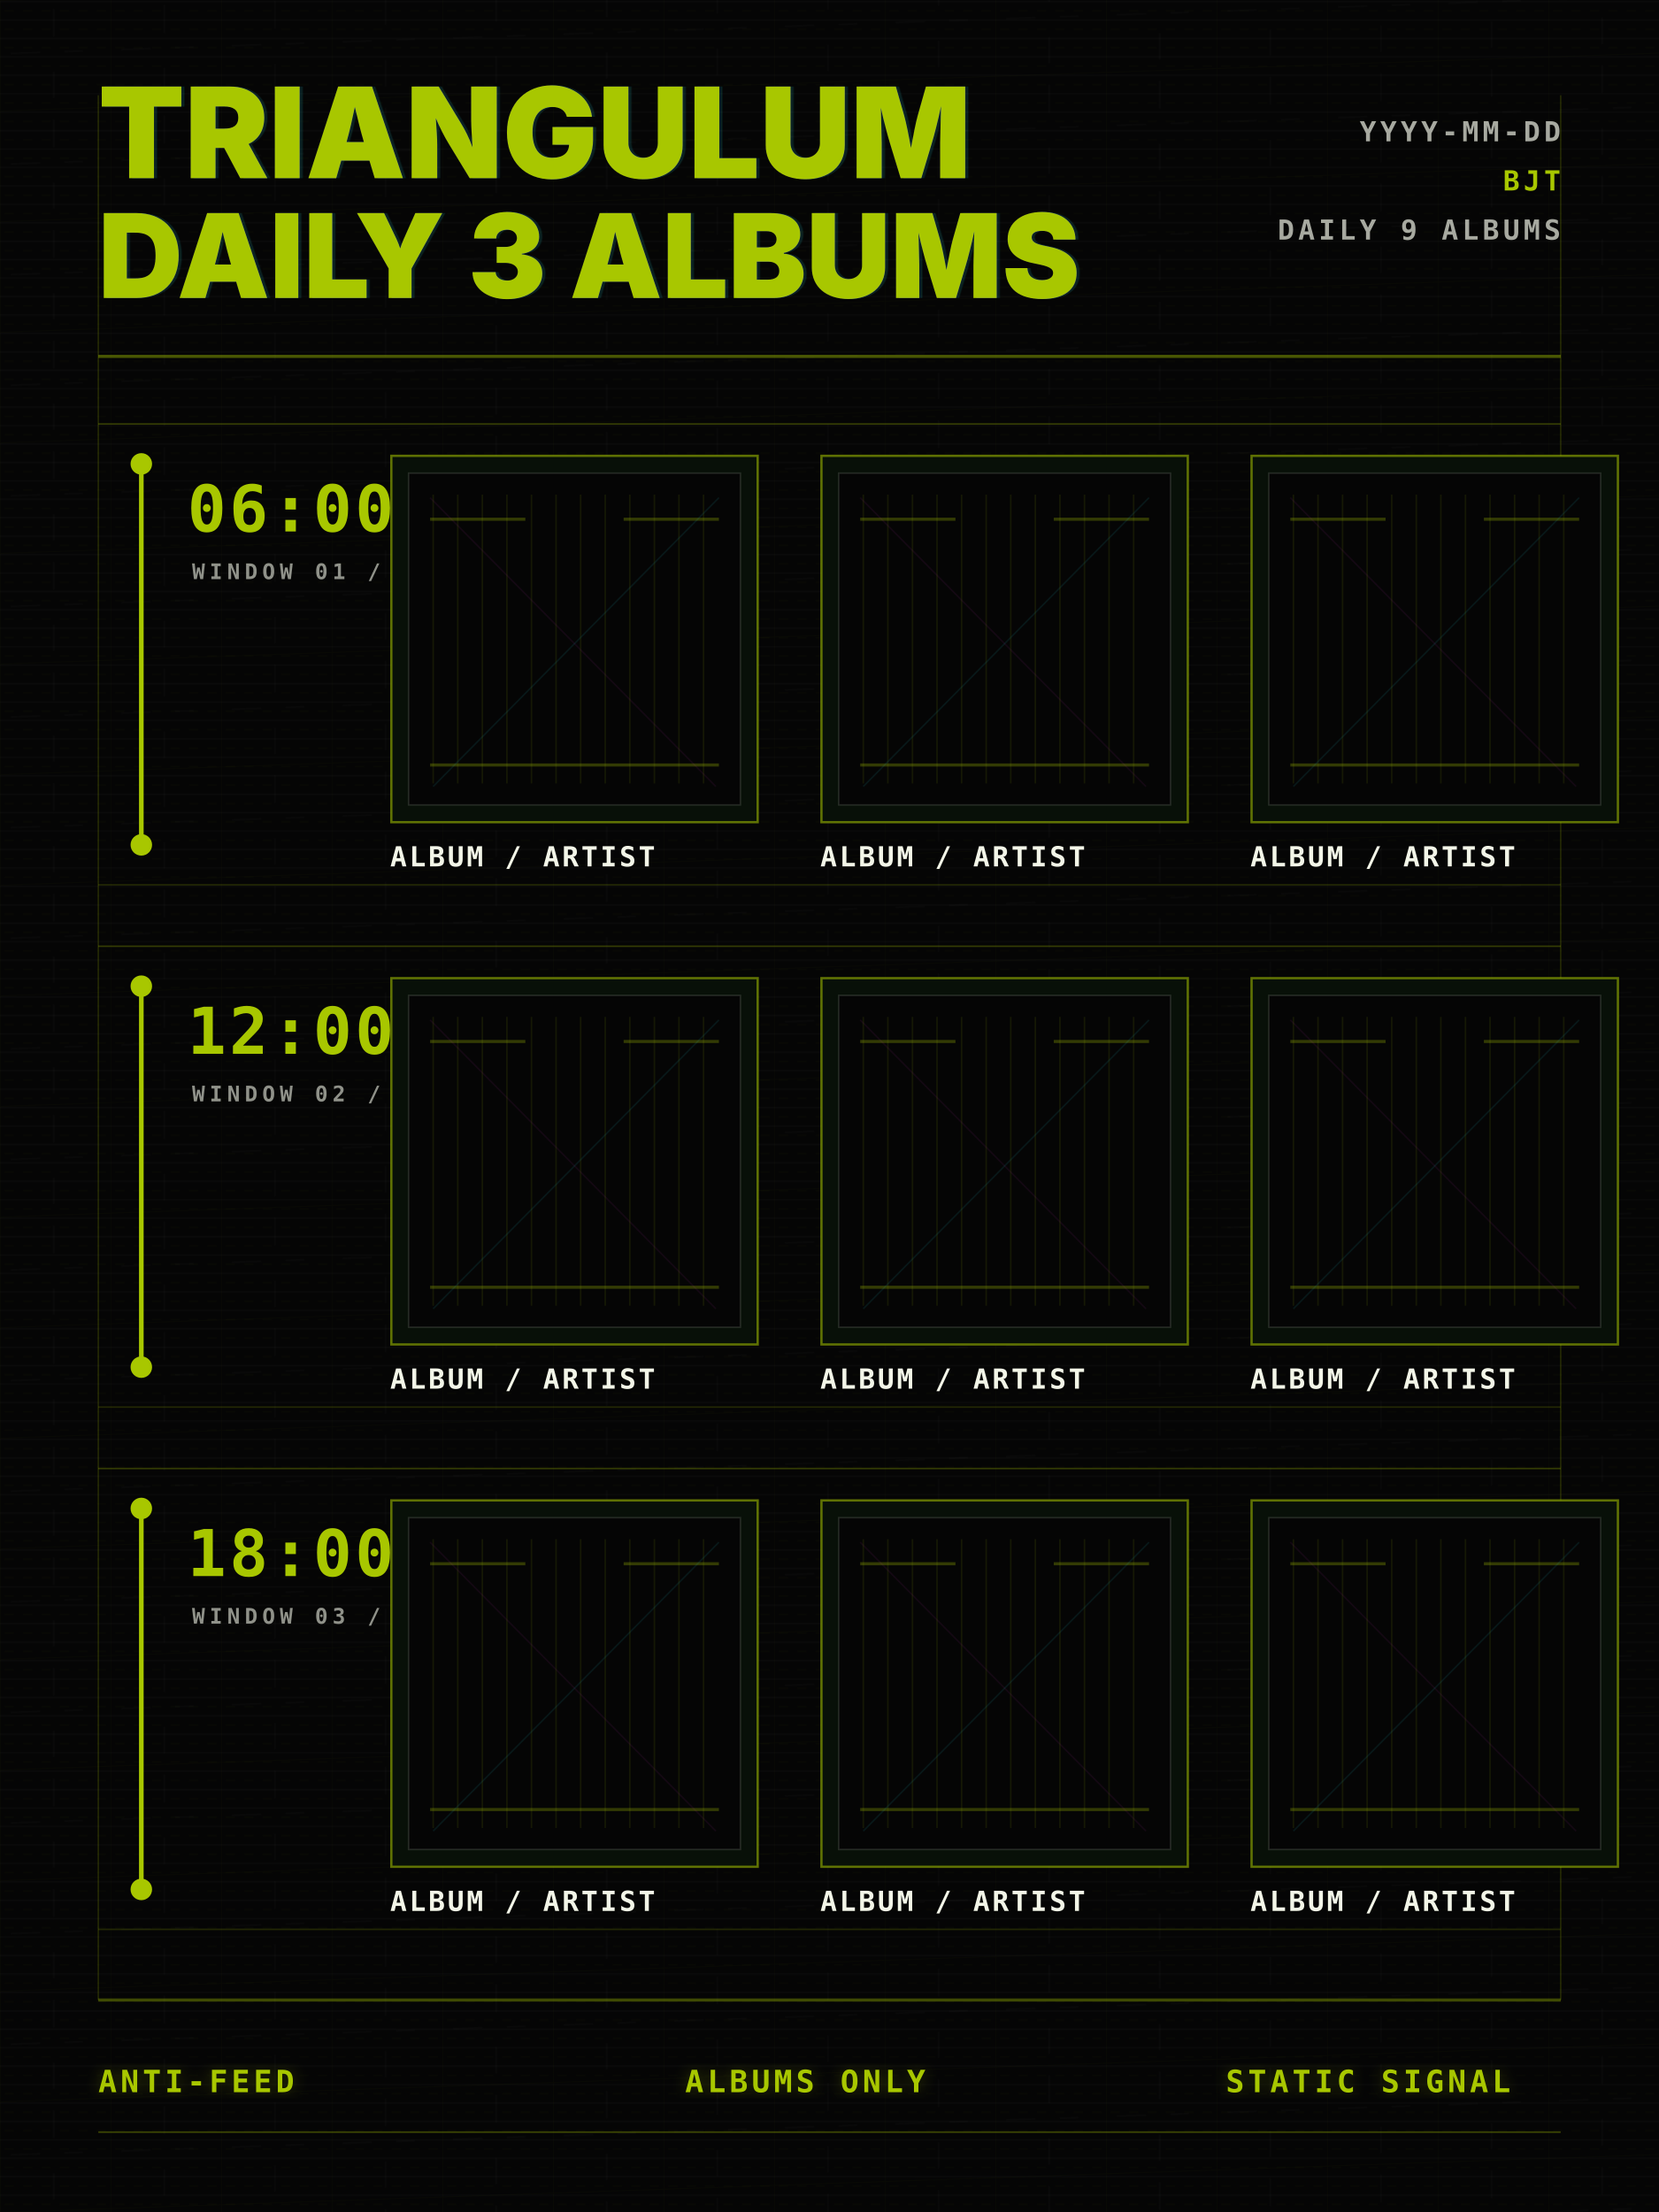
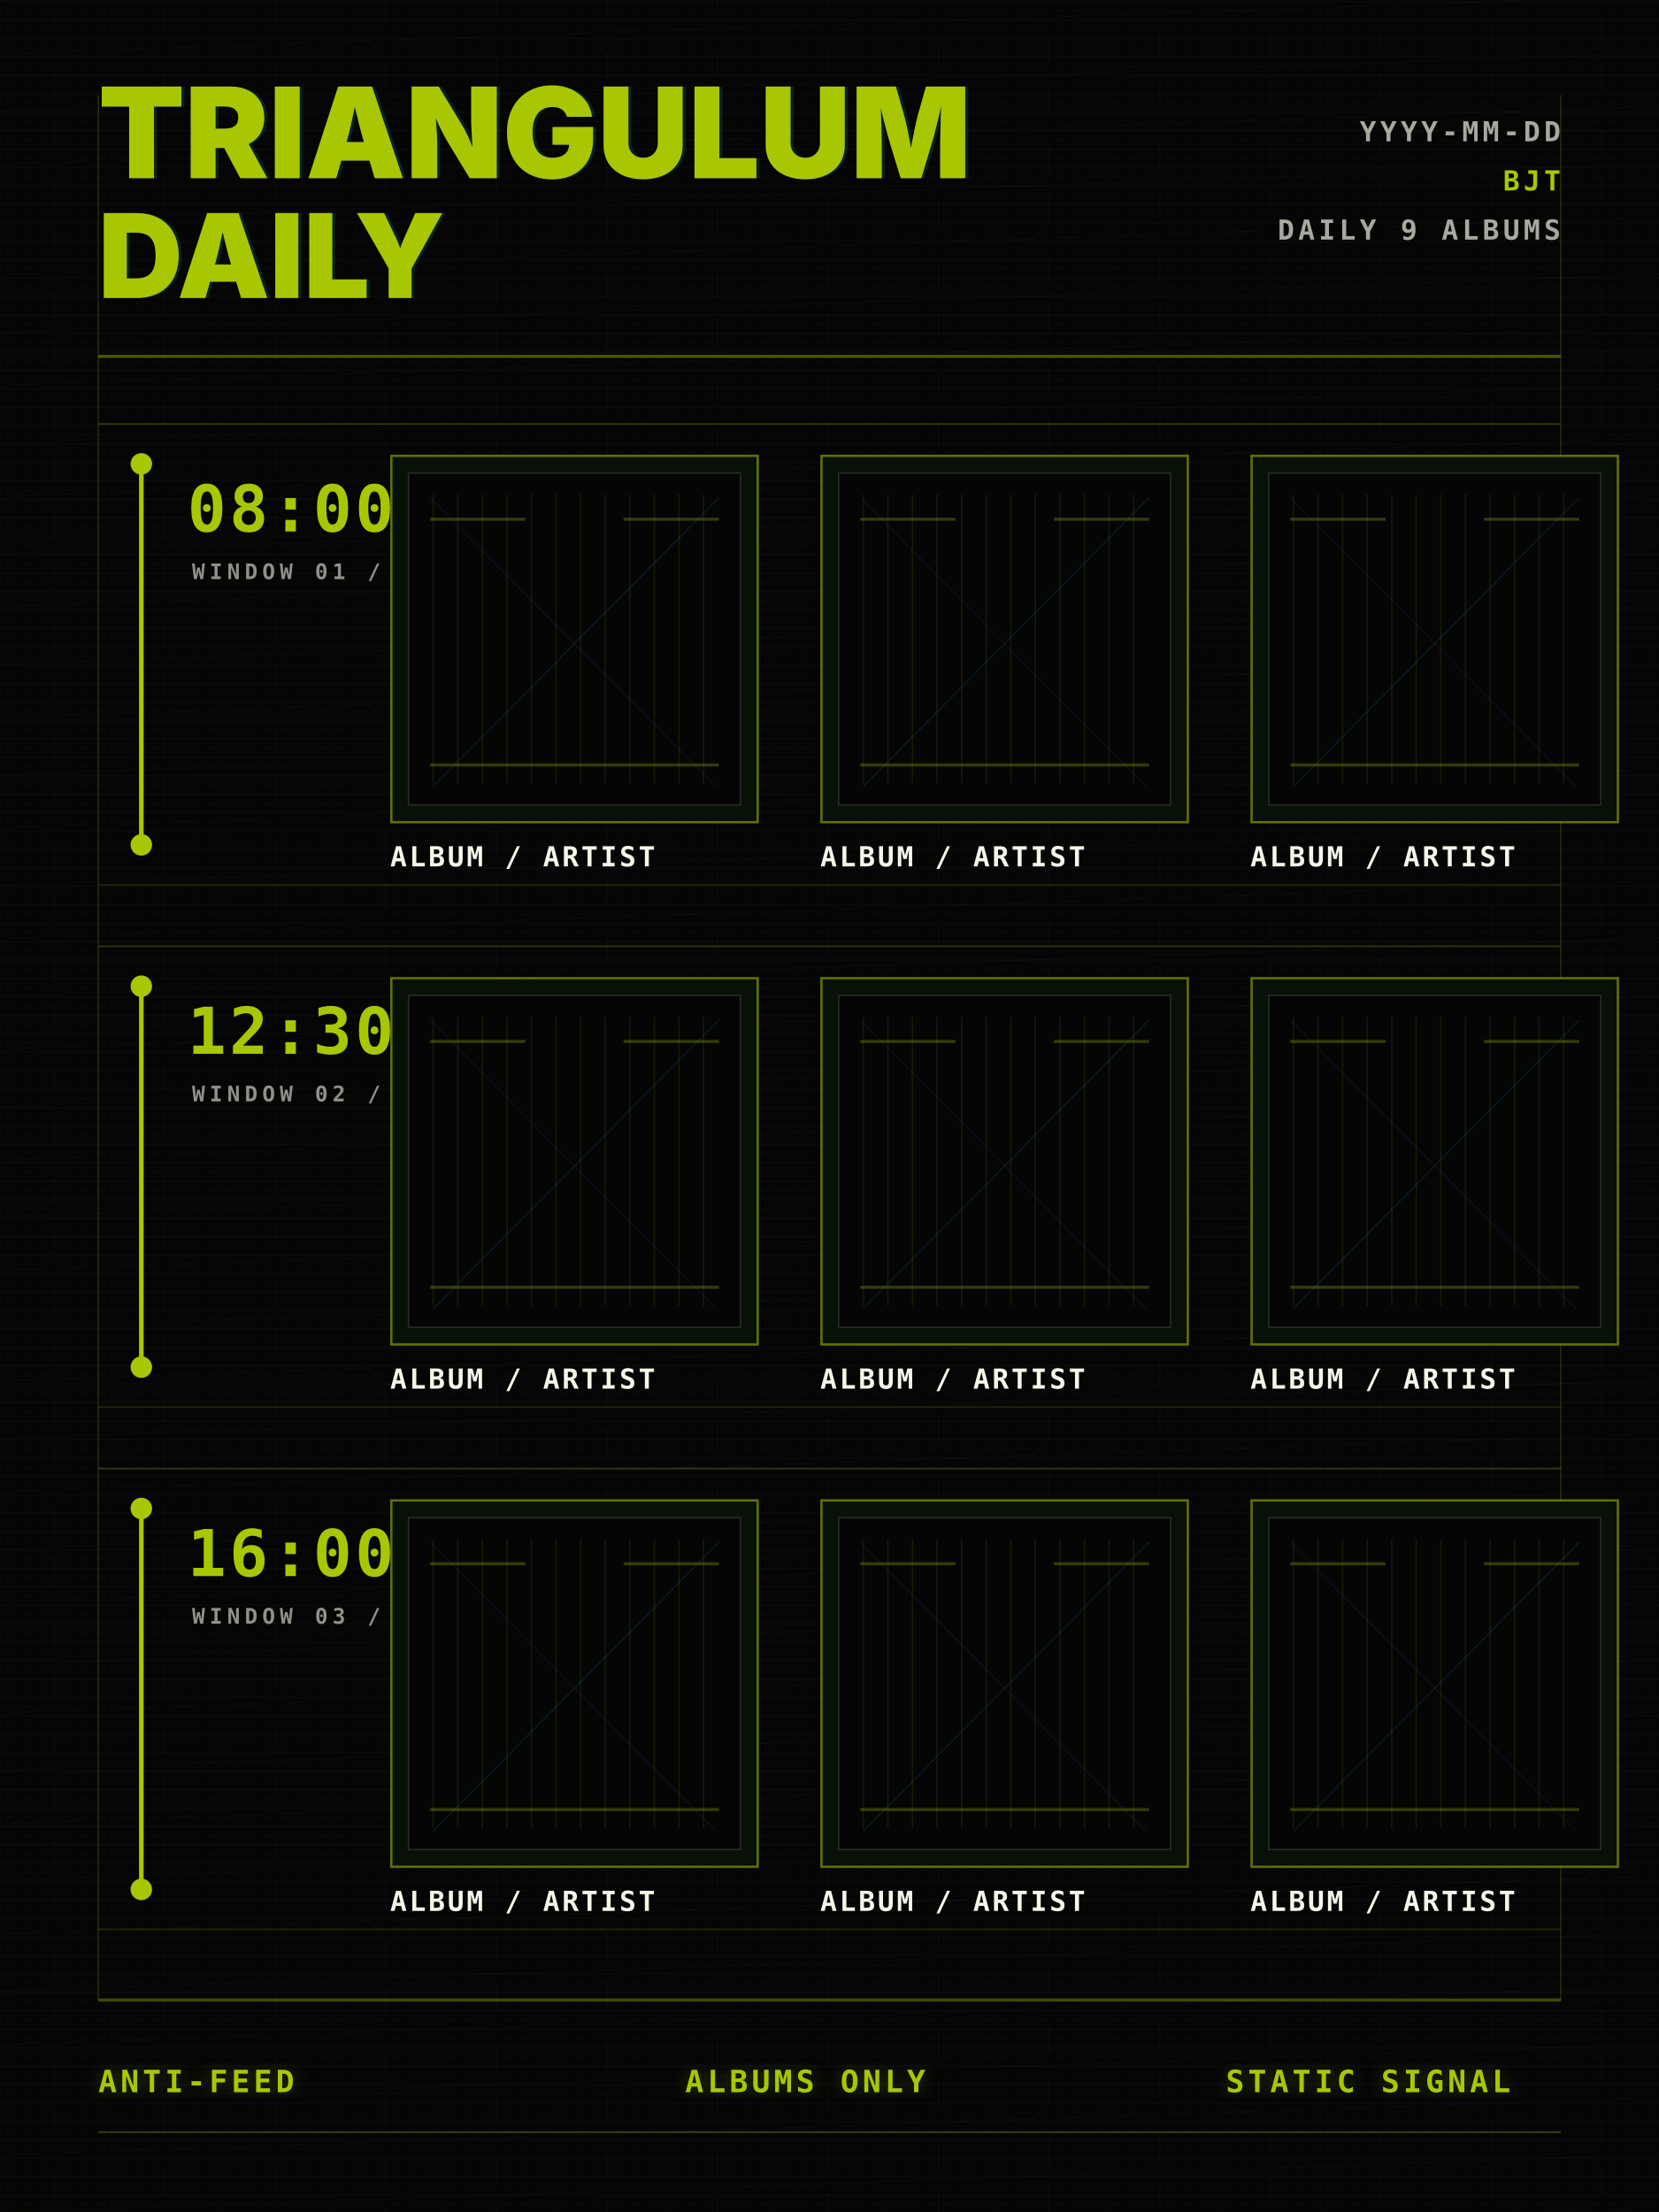
<svg xmlns="http://www.w3.org/2000/svg" width="1080" height="1440" viewBox="0 0 1080 1440" fill="none" role="img" aria-labelledby="title desc">
  <defs>
    <pattern id="soft-scan" width="12" height="12" patternUnits="userSpaceOnUse">
      <path d="M0 1H12" stroke="#F3F6E8" stroke-opacity="0.035" />
      <path d="M3 7H9" stroke="#A8C700" stroke-opacity="0.035" />
    </pattern>
    <pattern id="broken-grid" width="72" height="72" patternUnits="userSpaceOnUse">
      <path d="M72 0H0V72" stroke="#A8C700" stroke-opacity="0.045" />
      <path d="M7 35H26M42 35H54M35 7V25M35 48V65" stroke="#F3F6E8" stroke-opacity="0.035" />
    </pattern>
    <filter id="acid-glow" x="-25%" y="-25%" width="150%" height="150%" color-interpolation-filters="sRGB">
      <feDropShadow dx="0" dy="0" stdDeviation="5" flood-color="#A8C700" flood-opacity="0.28" />
    </filter>
    <filter id="title-offset" x="-4%" y="-8%" width="108%" height="116%">
      <feOffset dx="2" dy="0" result="cyan" />
      <feFlood flood-color="#31F7FF" flood-opacity="0.12" result="cyanColor" />
      <feComposite in="cyanColor" in2="cyan" operator="in" result="cyanLayer" />
      <feOffset dx="-2" dy="0" result="magenta" />
      <feFlood flood-color="#FF3AF2" flood-opacity="0.10" result="magentaColor" />
      <feComposite in="magentaColor" in2="magenta" operator="in" result="magentaLayer" />
      <feMerge>
        <feMergeNode in="cyanLayer" />
        <feMergeNode in="magentaLayer" />
        <feMergeNode in="SourceGraphic" />
      </feMerge>
    </filter>
    <symbol id="cover-slot" viewBox="0 0 240 282">
      <rect x="0.75" y="0.75" width="238.5" height="238.5" fill="#081008" stroke="#A8C700" stroke-opacity="0.55" stroke-width="1.5" />
      <rect x="12" y="12" width="216" height="216" fill="#050505" stroke="#F3F6E8" stroke-opacity="0.13" />
      <path d="M28 26V214M44 26V214M60 26V214M76 26V214M92 26V214M108 26V214M124 26V214M140 26V214M156 26V214M172 26V214M188 26V214M204 26V214" stroke="#A8C700" stroke-opacity="0.10" />
      <path d="M26 202H214M26 42H88M152 42H214" stroke="#A8C700" stroke-opacity="0.28" stroke-width="2" />
      <path d="M28 216L214 28" stroke="#31F7FF" stroke-opacity="0.08" />
      <path d="M26 28L212 216" stroke="#FF3AF2" stroke-opacity="0.06" />
      <text x="0" y="268" class="mono cover-label" fill="#F3F6E8">ALBUM / ARTIST</text>
    </symbol>
    <style>
      .mono { font-family: "JetBrains Mono", "Cascadia Mono", "SFMono-Regular", Consolas, monospace; }
      .sans { font-family: Inter, "Helvetica Neue", Helvetica, Arial, sans-serif; }
      .title-main { font-size: 82px; font-weight: 900; letter-spacing: 0; }
      .title-sub { font-size: 76px; font-weight: 900; letter-spacing: 0; }
      .meta { font-size: 18px; font-weight: 800; letter-spacing: 2.5px; }
      .time { font-size: 42px; font-weight: 900; letter-spacing: 2px; }
      .window { font-size: 14px; font-weight: 800; letter-spacing: 3px; }
      .cover-label { font-size: 18px; font-weight: 800; letter-spacing: 1.6px; }
      .footer { font-size: 20px; font-weight: 900; letter-spacing: 2.4px; }
    </style>
  </defs>
  <rect width="1080" height="1440" fill="#050505" />
  <rect width="1080" height="1440" fill="url(#soft-scan)" opacity="0.64" />
  <rect x="-80" y="-40" width="1240" height="1520" fill="url(#broken-grid)" opacity="0.52" transform="skewY(-2)" />
  <path d="M64 232H1016" stroke="#A8C700" stroke-opacity="0.42" stroke-width="2" />
  <path d="M64 1302H1016" stroke="#A8C700" stroke-opacity="0.36" stroke-width="2" />
  <path d="M64 62V1302" stroke="#A8C700" stroke-opacity="0.18" />
  <path d="M1016 62V1302" stroke="#A8C700" stroke-opacity="0.18" />
  <g filter="url(#title-offset)">
    <text x="64" y="116" class="sans title-main" fill="#A8C700">TRIANGULUM</text>
-     <text x="64" y="194" class="sans title-sub" fill="#A8C700">DAILY 3 ALBUMS</text>
+     <text x="64" y="194" class="sans title-sub" fill="#A8C700">DAILY</text>
  </g>
  <g class="mono meta" text-anchor="end">
    <text x="1016" y="92" fill="#F3F6E8" fill-opacity="0.68">YYYY-MM-DD</text>
    <text x="1016" y="124" fill="#A8C700">BJT</text>
    <text x="1016" y="156" fill="#F3F6E8" fill-opacity="0.68">DAILY 9 ALBUMS</text>
  </g>
-   <g id="window-0600" transform="translate(64 276)">
+   <g id="window-0800" transform="translate(64 276)">
    <path d="M0 0H952" stroke="#A8C700" stroke-opacity="0.28" />
    <path d="M0 300H952" stroke="#A8C700" stroke-opacity="0.18" />
    <path d="M28 26V274" stroke="#A8C700" stroke-width="3" />
    <circle cx="28" cy="26" r="7" fill="#A8C700" />
    <circle cx="28" cy="274" r="7" fill="#A8C700" />
-     <text x="58" y="70" class="mono time" fill="#A8C700">06:00</text>
+     <text x="58" y="70" class="mono time" fill="#A8C700">08:00</text>
    <text x="61" y="101" class="mono window" fill="#F3F6E8" fill-opacity="0.58">WINDOW 01 / BJT</text>
    <use href="#cover-slot" x="190" y="20" width="240" height="282" />
    <use href="#cover-slot" x="470" y="20" width="240" height="282" />
    <use href="#cover-slot" x="750" y="20" width="240" height="282" />
  </g>
-   <g id="window-1200" transform="translate(64 616)">
+   <g id="window-1230" transform="translate(64 616)">
    <path d="M0 0H952" stroke="#A8C700" stroke-opacity="0.28" />
    <path d="M0 300H952" stroke="#A8C700" stroke-opacity="0.18" />
    <path d="M28 26V274" stroke="#A8C700" stroke-width="3" />
    <circle cx="28" cy="26" r="7" fill="#A8C700" />
    <circle cx="28" cy="274" r="7" fill="#A8C700" />
-     <text x="58" y="70" class="mono time" fill="#A8C700">12:00</text>
+     <text x="58" y="70" class="mono time" fill="#A8C700">12:30</text>
    <text x="61" y="101" class="mono window" fill="#F3F6E8" fill-opacity="0.58">WINDOW 02 / BJT</text>
    <use href="#cover-slot" x="190" y="20" width="240" height="282" />
    <use href="#cover-slot" x="470" y="20" width="240" height="282" />
    <use href="#cover-slot" x="750" y="20" width="240" height="282" />
  </g>
-   <g id="window-1800" transform="translate(64 956)">
+   <g id="window-1600" transform="translate(64 956)">
    <path d="M0 0H952" stroke="#A8C700" stroke-opacity="0.28" />
    <path d="M0 300H952" stroke="#A8C700" stroke-opacity="0.18" />
    <path d="M28 26V274" stroke="#A8C700" stroke-width="3" />
    <circle cx="28" cy="26" r="7" fill="#A8C700" />
    <circle cx="28" cy="274" r="7" fill="#A8C700" />
-     <text x="58" y="70" class="mono time" fill="#A8C700">18:00</text>
+     <text x="58" y="70" class="mono time" fill="#A8C700">16:00</text>
    <text x="61" y="101" class="mono window" fill="#F3F6E8" fill-opacity="0.58">WINDOW 03 / BJT</text>
    <use href="#cover-slot" x="190" y="20" width="240" height="282" />
    <use href="#cover-slot" x="470" y="20" width="240" height="282" />
    <use href="#cover-slot" x="750" y="20" width="240" height="282" />
  </g>
  <g filter="url(#acid-glow)">
    <text x="64" y="1362" class="mono footer" fill="#A8C700">ANTI-FEED</text>
    <text x="446" y="1362" class="mono footer" fill="#A8C700">ALBUMS ONLY</text>
    <text x="798" y="1362" class="mono footer" fill="#A8C700">STATIC SIGNAL</text>
  </g>
  <path d="M64 1388H1016" stroke="#A8C700" stroke-opacity="0.34" />
</svg>
